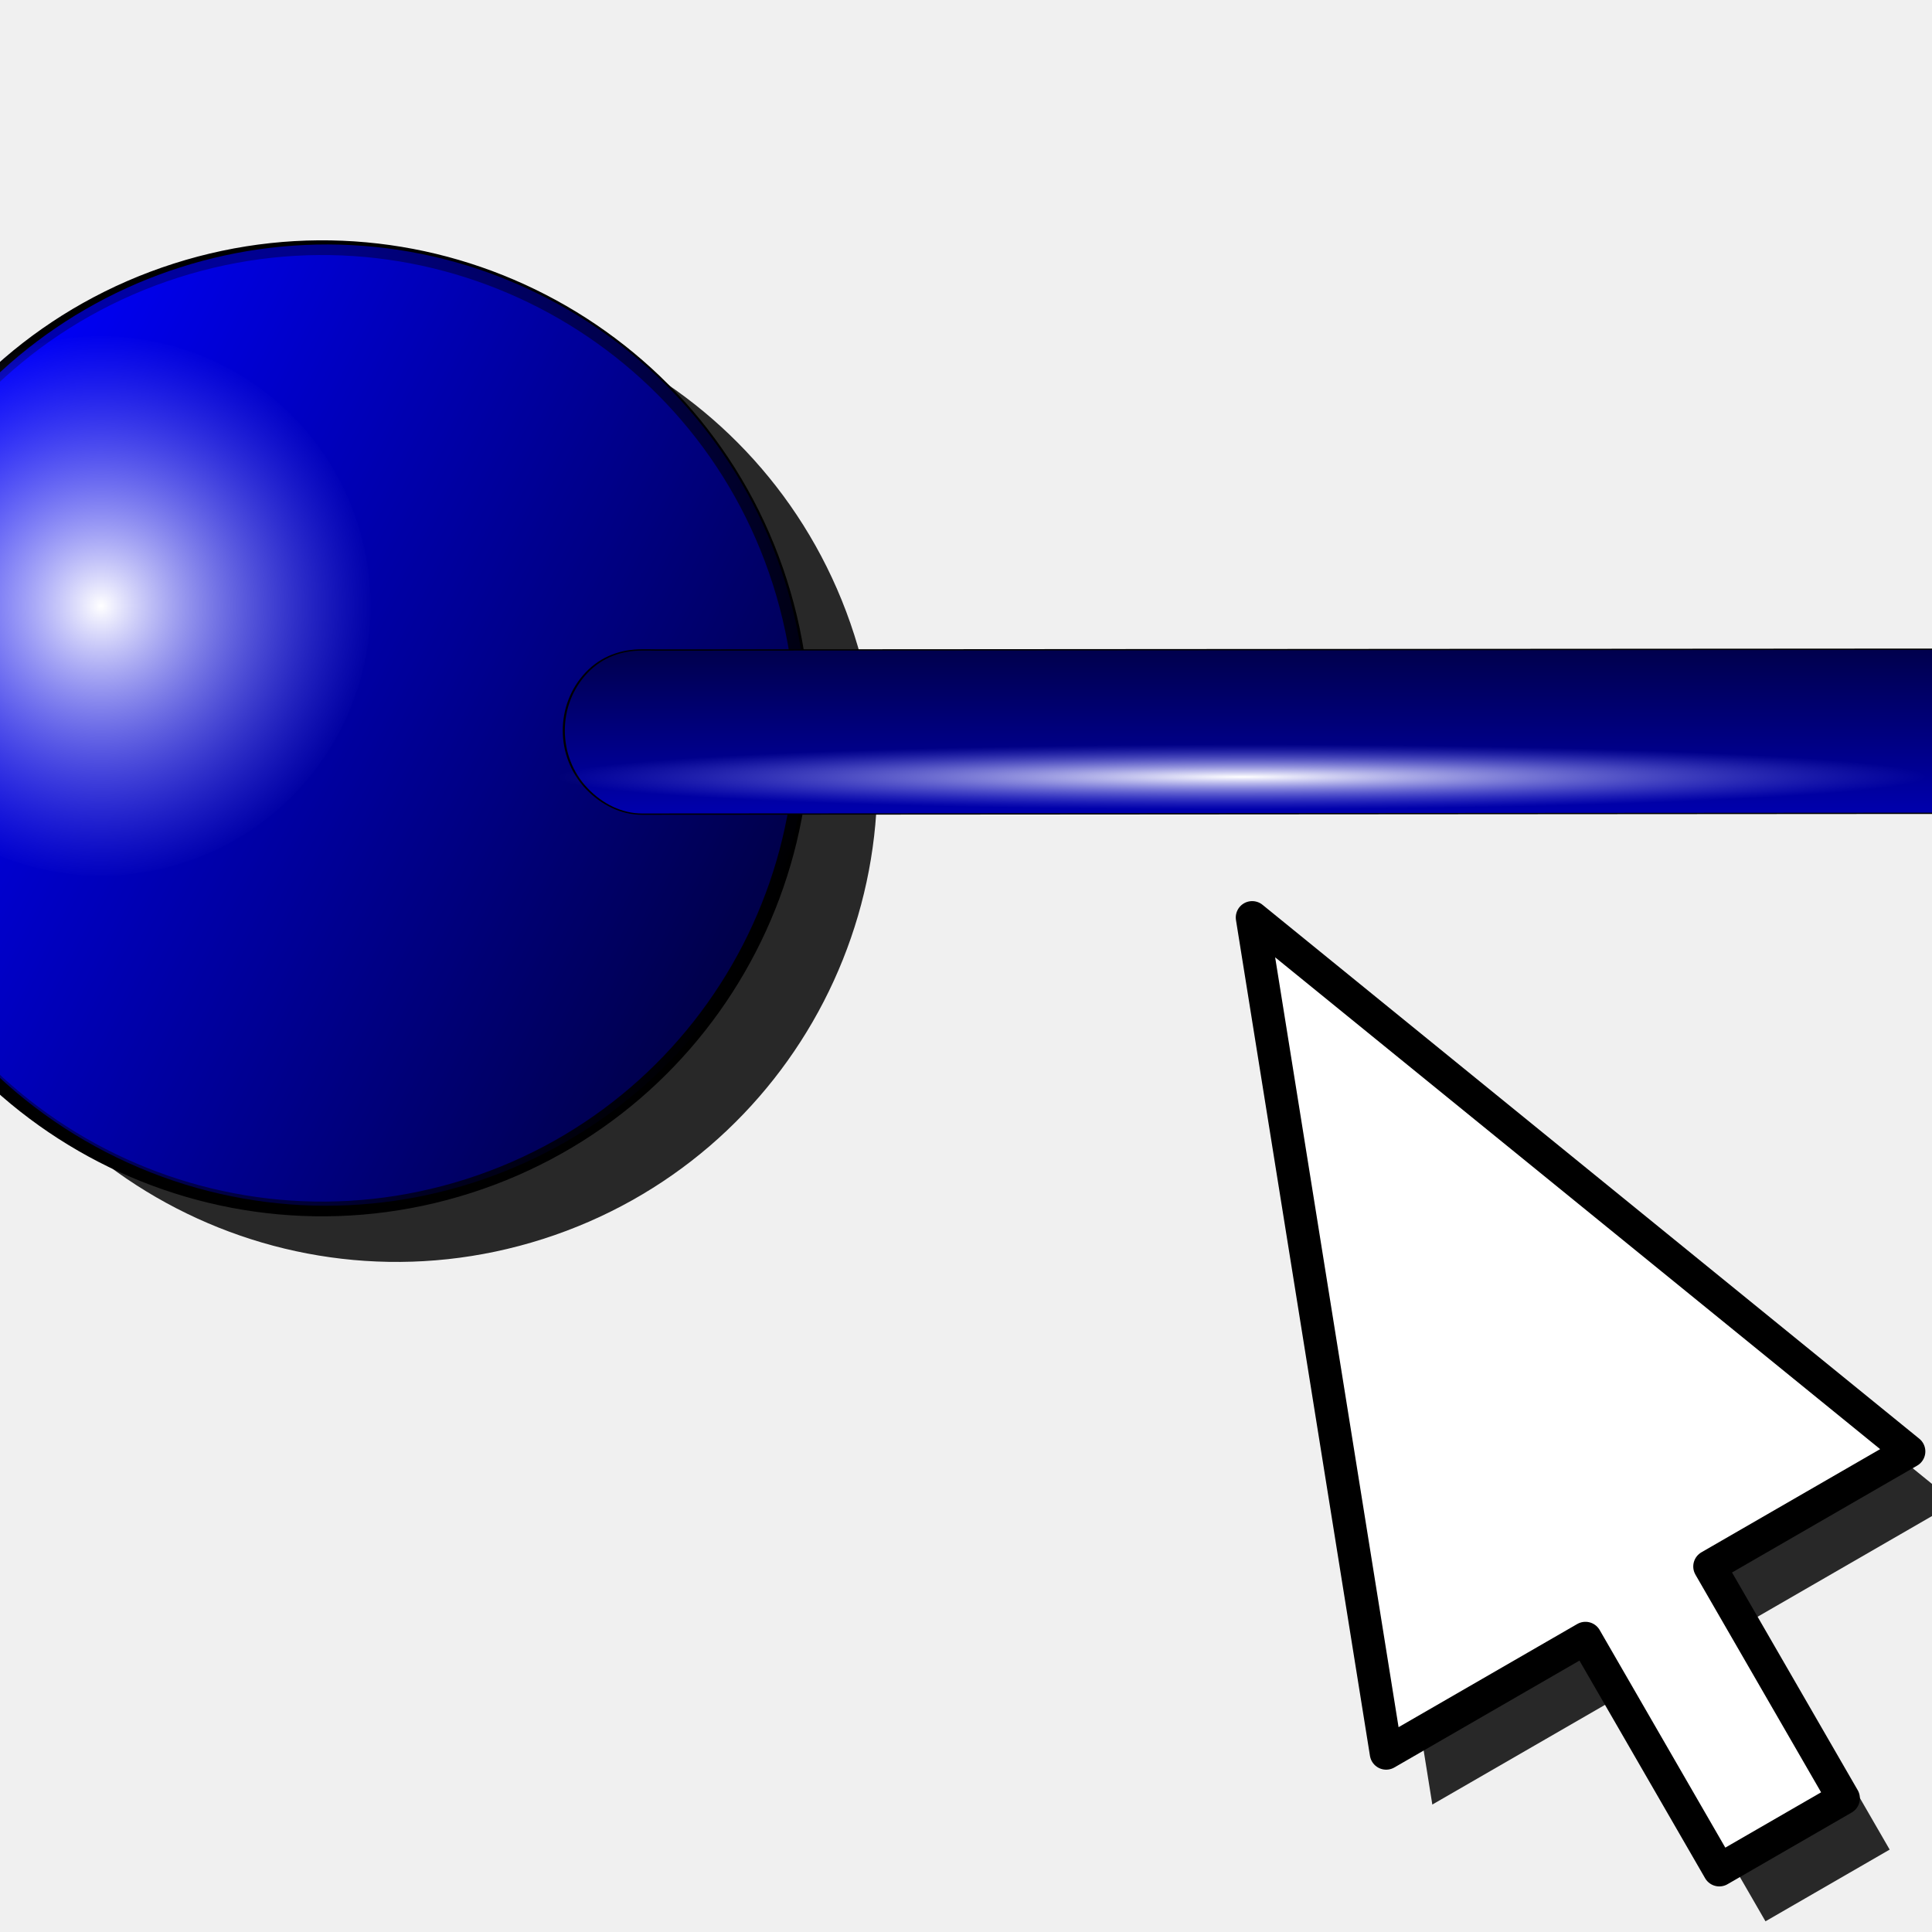
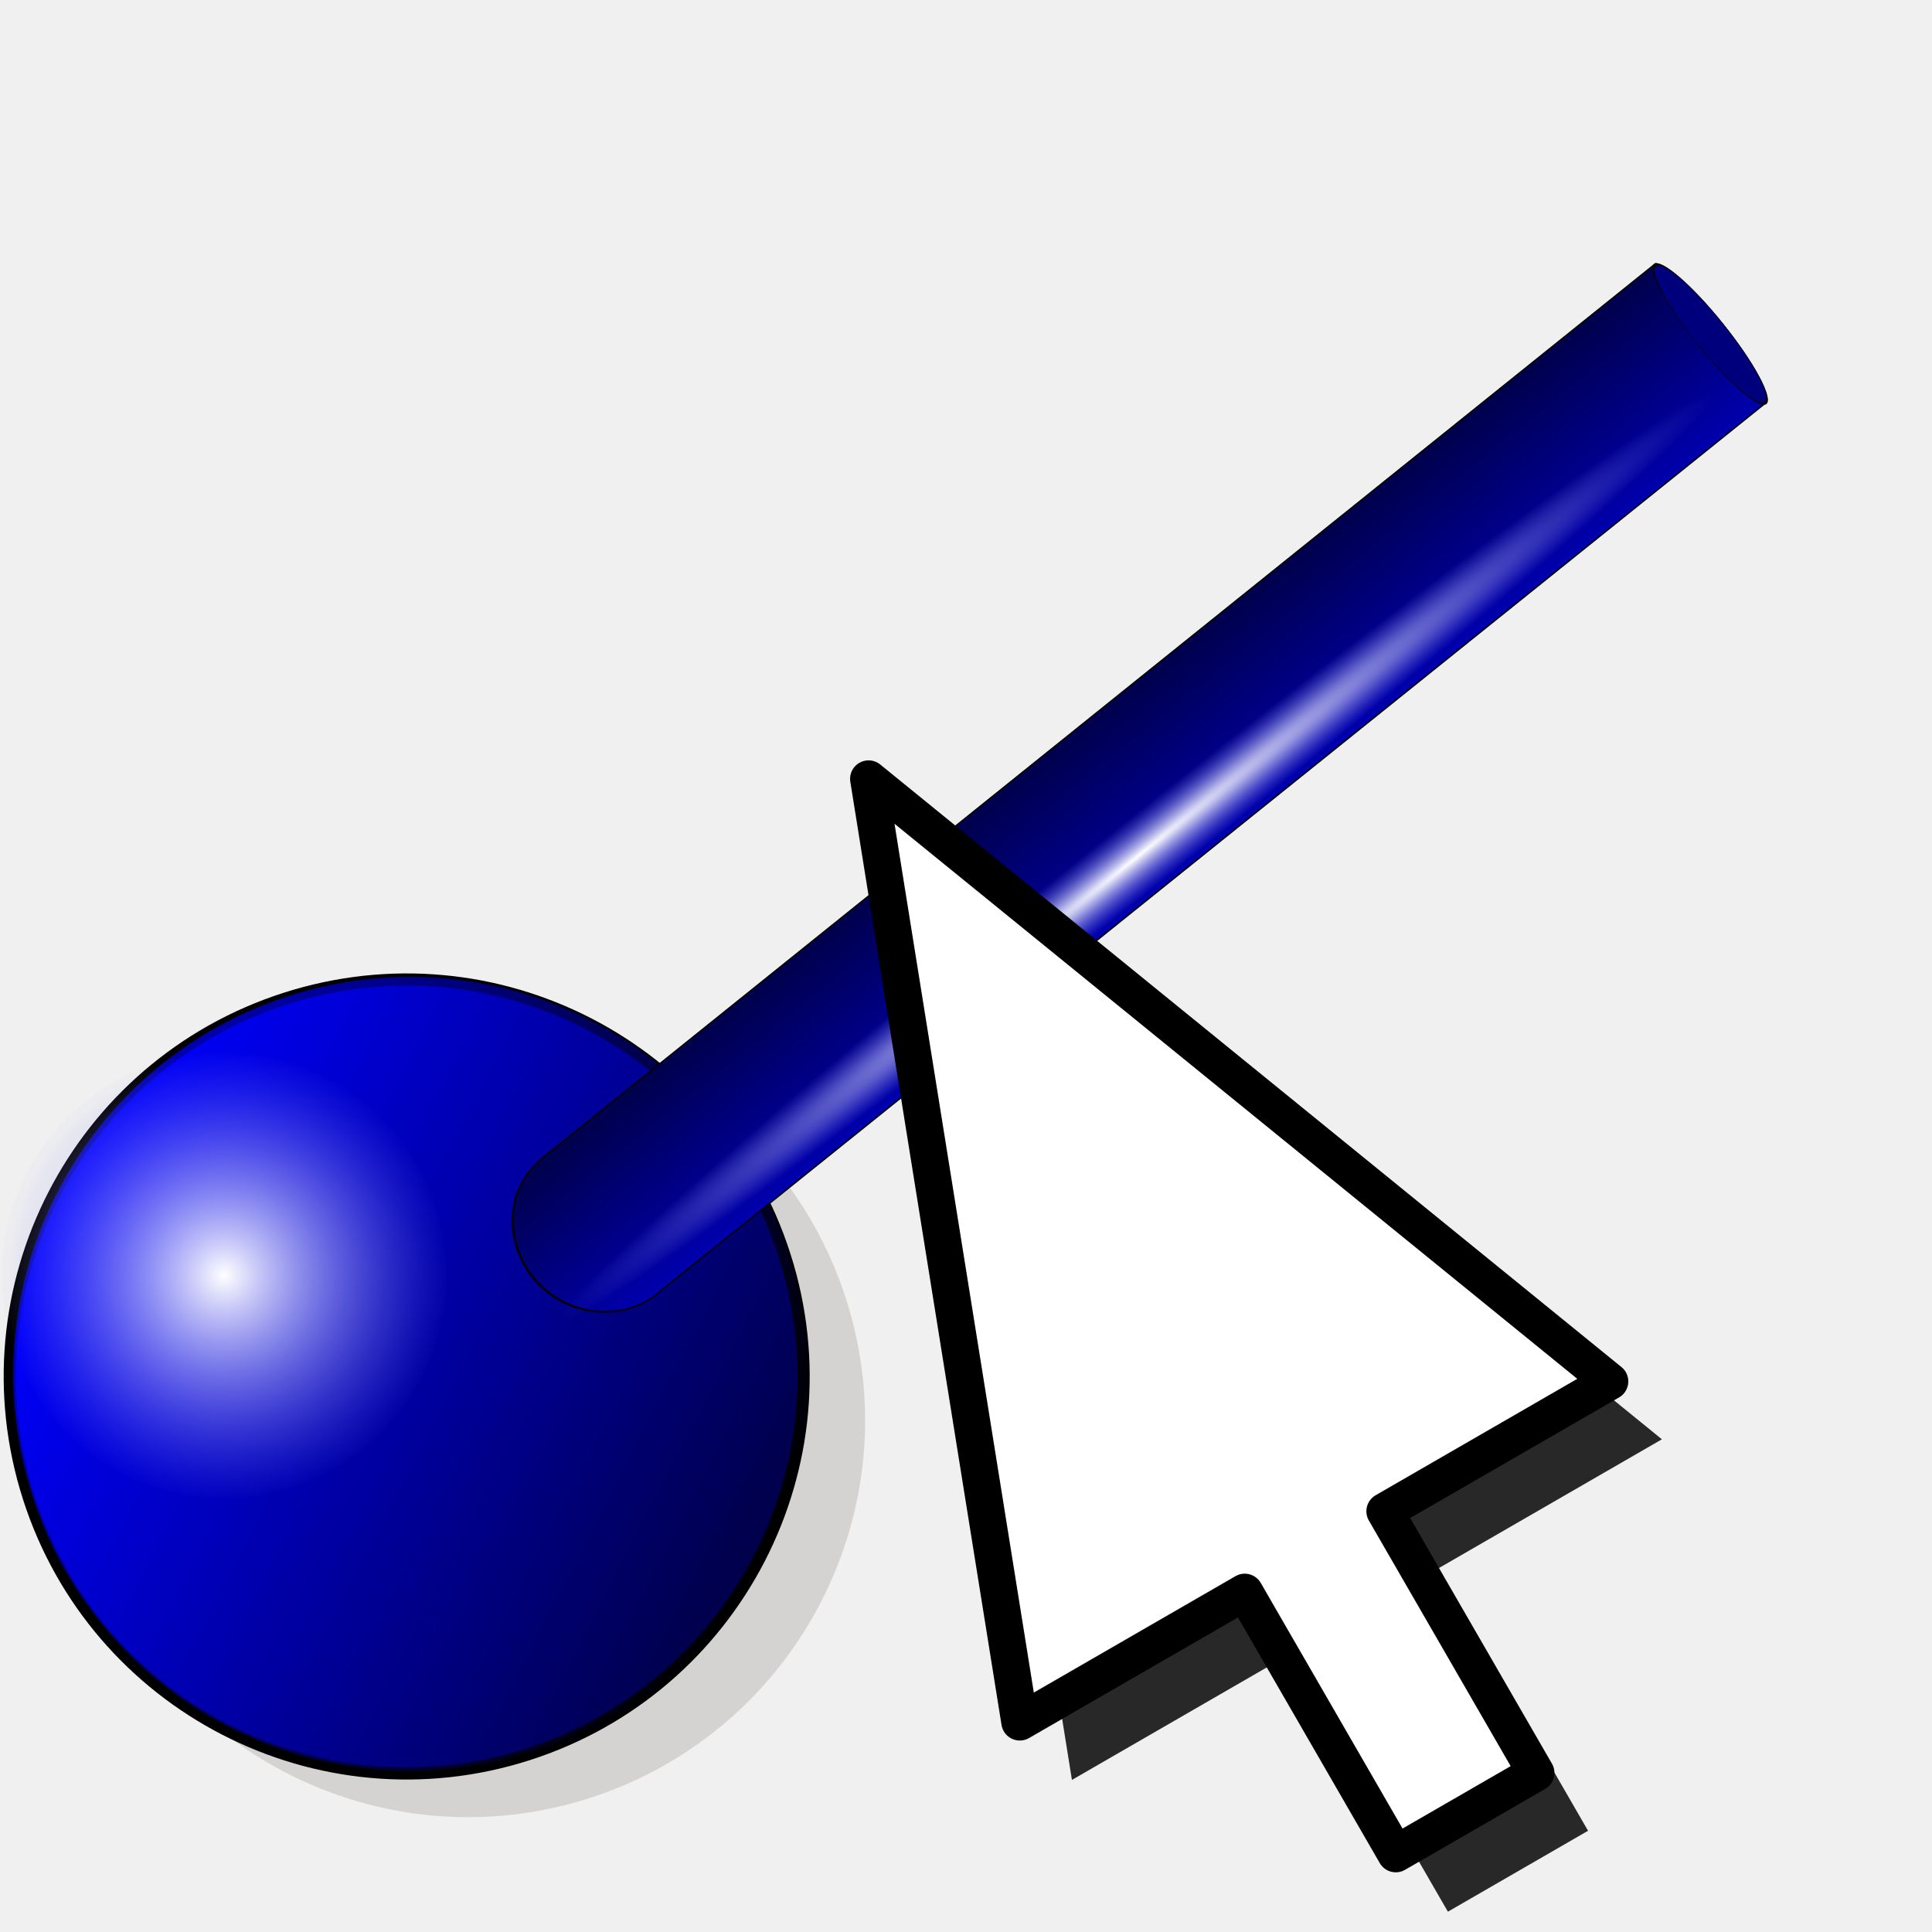
<svg xmlns="http://www.w3.org/2000/svg" xmlns:xlink="http://www.w3.org/1999/xlink" version="1.0" width="100" height="100" id="svg2">
  <defs id="defs4">
-     <radialGradient xlink:href="#linearGradient3252" id="radialGradient2701" gradientUnits="userSpaceOnUse" gradientTransform="matrix(0.6826551,0,0,5.1776581e-2,99.10748,-30.75102)" cx="-89.471" cy="6.2" fx="-89.471" fy="6.2" r="33.768" />
-     <linearGradient xlink:href="#linearGradient3613" id="linearGradient2699" gradientUnits="userSpaceOnUse" gradientTransform="matrix(-1.0713241e-4,-0.2753572,-0.2753572,1.0713241e-4,60.96628,48.49823)" x1="40.687" y1="39.968" x2="73.027" y2="39.968" />
    <linearGradient id="linearGradient3613">
      <stop style="stop-color:#00004c;stop-opacity:1;" offset="0" id="stop3615" />
      <stop style="stop-color:#0000ae;stop-opacity:1;" offset="1" id="stop3617" />
    </linearGradient>
    <linearGradient id="linearGradient3384">
      <stop style="stop-color:#0000ff;stop-opacity:1;" offset="0" id="stop3386" />
      <stop style="stop-color:#000000;stop-opacity:1" offset="1" id="stop3388" />
    </linearGradient>
    <linearGradient id="linearGradient3252">
      <stop style="stop-color:#ffffff;stop-opacity:1" offset="0" id="stop3254" />
      <stop style="stop-color:#7f7fff;stop-opacity:0;" offset="1" id="stop3256" />
    </linearGradient>
-     <linearGradient xlink:href="#linearGradient3384" id="linearGradient2600" gradientUnits="userSpaceOnUse" gradientTransform="matrix(0.2688926,0.2688926,-0.2688926,0.2688926,38.22773,-8.449435)" x1="25.398" y1="63.346" x2="90.625" y2="63.346" />
-     <radialGradient xlink:href="#linearGradient3252" id="radialGradient2602" gradientUnits="userSpaceOnUse" gradientTransform="matrix(0.2134373,0,0,0.2134373,19.80521,5.961047)" cx="58.012" cy="63.346" fx="58.012" fy="63.346" r="33.113" />
-     <linearGradient xlink:href="#linearGradient3384" id="linearGradient3360" gradientUnits="userSpaceOnUse" gradientTransform="matrix(0.2688926,0.2688926,-0.2688926,0.2688926,38.22773,-8.449435)" x1="25.398" y1="63.346" x2="90.625" y2="63.346" />
-     <radialGradient xlink:href="#linearGradient3252" id="radialGradient3362" gradientUnits="userSpaceOnUse" gradientTransform="matrix(0.2134373,0,0,0.2134373,19.80521,5.961047)" cx="58.012" cy="63.346" fx="58.012" fy="63.346" r="33.113" />
-     <linearGradient xlink:href="#linearGradient3613" id="linearGradient3410" gradientUnits="userSpaceOnUse" gradientTransform="matrix(-1.0713241e-4,-0.2753572,-0.2753572,1.0713241e-4,60.96628,48.49823)" x1="40.687" y1="39.968" x2="73.027" y2="39.968" />
-     <radialGradient xlink:href="#linearGradient3252" id="radialGradient3412" gradientUnits="userSpaceOnUse" gradientTransform="matrix(0.6826551,0,0,5.1776581e-2,99.10748,-30.75102)" cx="-89.471" cy="6.2" fx="-89.471" fy="6.2" r="33.768" />
-     <linearGradient xlink:href="#linearGradient3384" id="linearGradient3435" gradientUnits="userSpaceOnUse" gradientTransform="matrix(0.2688926,0.2688926,-0.2688926,0.2688926,38.22773,-8.449435)" x1="25.398" y1="63.346" x2="90.625" y2="63.346" />
-     <radialGradient xlink:href="#linearGradient3252" id="radialGradient3437" gradientUnits="userSpaceOnUse" gradientTransform="matrix(0.2134373,0,0,0.2134373,19.80521,5.961047)" cx="58.012" cy="63.346" fx="58.012" fy="63.346" r="33.113" />
-     <linearGradient xlink:href="#linearGradient3384" id="linearGradient3502" gradientUnits="userSpaceOnUse" gradientTransform="matrix(0.2688926,0.2688926,-0.2688926,0.2688926,38.22773,-8.449435)" x1="25.398" y1="63.346" x2="90.625" y2="63.346" />
-     <radialGradient xlink:href="#linearGradient3252" id="radialGradient3504" gradientUnits="userSpaceOnUse" gradientTransform="matrix(0.2134373,0,0,0.2134373,19.80521,5.961047)" cx="58.012" cy="63.346" fx="58.012" fy="63.346" r="33.113" />
    <linearGradient xlink:href="#linearGradient3384" id="linearGradient3506" gradientUnits="userSpaceOnUse" gradientTransform="matrix(0.2688926,0.2688926,-0.2688926,0.2688926,38.22773,-8.449435)" x1="25.398" y1="63.346" x2="90.625" y2="63.346" />
    <radialGradient xlink:href="#linearGradient3252" id="radialGradient3508" gradientUnits="userSpaceOnUse" gradientTransform="matrix(0.2134373,0,0,0.2134373,19.80521,5.961047)" cx="58.012" cy="63.346" fx="58.012" fy="63.346" r="33.113" />
-     <linearGradient xlink:href="#linearGradient3613" id="linearGradient3510" gradientUnits="userSpaceOnUse" gradientTransform="matrix(-1.0713241e-4,-0.2753572,-0.2753572,1.0713241e-4,60.96628,48.49823)" x1="40.687" y1="39.968" x2="73.027" y2="39.968" />
-     <radialGradient xlink:href="#linearGradient3252" id="radialGradient3512" gradientUnits="userSpaceOnUse" gradientTransform="matrix(0.6826551,0,0,5.1776581e-2,99.10748,-30.75102)" cx="-89.471" cy="6.2" fx="-89.471" fy="6.2" r="33.768" />
-     <linearGradient xlink:href="#linearGradient3384" id="linearGradient3536" gradientUnits="userSpaceOnUse" gradientTransform="matrix(0.2688926,0.2688926,-0.2688926,0.2688926,38.22773,-8.449435)" x1="25.398" y1="63.346" x2="90.625" y2="63.346" />
-     <radialGradient xlink:href="#linearGradient3252" id="radialGradient3538" gradientUnits="userSpaceOnUse" gradientTransform="matrix(0.2134373,0,0,0.2134373,19.80521,5.961047)" cx="58.012" cy="63.346" fx="58.012" fy="63.346" r="33.113" />
-     <linearGradient xlink:href="#linearGradient3613" id="linearGradient3559" gradientUnits="userSpaceOnUse" gradientTransform="matrix(-1.0713241e-4,-0.2753572,-0.2753572,1.0713241e-4,60.96628,48.49823)" x1="40.687" y1="39.968" x2="73.027" y2="39.968" />
-     <radialGradient xlink:href="#linearGradient3252" id="radialGradient3561" gradientUnits="userSpaceOnUse" gradientTransform="matrix(0.6826551,0,0,5.1776581e-2,99.10748,-30.75102)" cx="-89.471" cy="6.2" fx="-89.471" fy="6.2" r="33.768" />
-     <radialGradient xlink:href="#linearGradient3252" id="radialGradient3564" gradientUnits="userSpaceOnUse" gradientTransform="matrix(1.050703,0,0,4.9809808e-2,86.85872,52.1944)" cx="-89.471" cy="6.2" fx="-89.471" fy="6.2" r="33.768" />
-     <linearGradient xlink:href="#linearGradient3613" id="linearGradient3570" gradientUnits="userSpaceOnUse" gradientTransform="matrix(-0.1917176,-0.182798,-0.2925777,0.3066209,53.47018,-54.83419)" x1="40.687" y1="39.968" x2="73.027" y2="39.968" />
-     <linearGradient xlink:href="#linearGradient3384" id="linearGradient2725" gradientUnits="userSpaceOnUse" gradientTransform="matrix(0.2688926,0.2688926,-0.2688926,0.2688926,38.22773,-8.449435)" x1="25.398" y1="63.346" x2="90.625" y2="63.346" />
-     <radialGradient xlink:href="#linearGradient3252" id="radialGradient2727" gradientUnits="userSpaceOnUse" gradientTransform="matrix(0.2134373,0,0,0.2134373,19.80521,5.961047)" cx="58.012" cy="63.346" fx="58.012" fy="63.346" r="33.113" />
+     <linearGradient xlink:href="#linearGradient3613" id="linearGradient4250" gradientUnits="userSpaceOnUse" gradientTransform="matrix(-1.0713241e-4,-0.2753572,-0.2753572,1.0713241e-4,60.96628,48.49823)" x1="40.687" y1="39.968" x2="73.027" y2="39.968" />
+     <radialGradient xlink:href="#linearGradient3252" id="radialGradient4252" gradientUnits="userSpaceOnUse" gradientTransform="matrix(0.6826551,0,0,0.05177658,99.10748,-30.75102)" cx="-89.471" cy="6.2" fx="-89.471" fy="6.2" r="33.768" />
+     <linearGradient xlink:href="#linearGradient3613" id="linearGradient3047" gradientUnits="userSpaceOnUse" gradientTransform="matrix(-1.0713241e-4,-0.2753572,-0.2753572,1.0713241e-4,60.96628,48.49823)" x1="40.687" y1="39.968" x2="73.027" y2="39.968" />
+     <radialGradient xlink:href="#linearGradient3252" id="radialGradient3049" gradientUnits="userSpaceOnUse" gradientTransform="matrix(0.6826551,0,0,0.05177658,99.10748,-30.75102)" cx="-89.471" cy="6.2" fx="-89.471" fy="6.2" r="33.768" />
  </defs>
-   <path style="fill:#282828;fill-opacity:1;fill-rule:evenodd;stroke:none;stroke-width:1.697;stroke-linecap:round;stroke-linejoin:round;stroke-miterlimit:4;stroke-dashoffset:0;stroke-opacity:1" d="M 67.202,50.144 L 74.137,93.403 L 84.453,87.447 L 91.381,99.447 L 97.809,95.735 L 90.881,83.736 L 101.197,77.78 L 67.202,50.144 z " id="path3688" />
-   <path d="M 44.219,32.867 C 48.403,45.95 41.189,59.948 28.105,64.13 C 15.021,68.312 1.025,61.095 -3.155,48.01 C -7.34,34.928 -0.125,20.93 12.959,16.747 C 26.042,12.565 40.039,19.782 44.219,32.867 L 44.219,32.867 z " style="fill:#282828;fill-opacity:1;fill-rule:evenodd;stroke:none;stroke-width:0.398px;stroke-linecap:butt;stroke-linejoin:miter;stroke-opacity:1" id="path3416" />
-   <g transform="matrix(1.909945,-0.6105336,0.6105336,1.909945,-68.14338,13.80716)" id="g3418">
-     <path id="path3420" style="fill:#0000ff;fill-opacity:1;fill-rule:evenodd;stroke:#000000;stroke-width:0.38px;stroke-linecap:butt;stroke-linejoin:miter;stroke-opacity:1" d="M 49.067,24.229 C 49.068,31.079 43.515,36.633 36.665,36.633 C 29.815,36.633 24.262,31.079 24.263,24.229 C 24.262,17.379 29.815,11.825 36.665,11.825 C 43.515,11.825 49.068,17.379 49.067,24.229 L 49.067,24.229 z " />
-     <path id="path3422" style="opacity:0.717;fill:url(#linearGradient2725);fill-opacity:1;fill-rule:evenodd;stroke:none;stroke-width:1px;stroke-linecap:butt;stroke-linejoin:miter;stroke-opacity:1" d="M 45.563,32.952 C 40.72,37.797 32.866,37.798 28.022,32.954 C 23.178,28.11 23.179,20.256 28.024,15.413 C 32.867,10.568 40.721,10.568 45.564,15.412 C 50.408,20.256 50.408,28.109 45.563,32.952 L 45.563,32.952 z " />
-     <path id="path3424" style="fill:url(#radialGradient2727);fill-opacity:1;fill-rule:evenodd;stroke:none;stroke-width:1px;stroke-linecap:butt;stroke-linejoin:miter;stroke-opacity:1" d="M 39.148,19.481 C 39.149,23.326 36.032,26.444 32.187,26.444 C 28.342,26.444 25.225,23.326 25.226,19.481 C 25.225,15.637 28.342,12.519 32.187,12.519 C 36.032,12.519 39.149,15.637 39.148,19.481 L 39.148,19.481 z " />
+   <path style="fill:#282828;fill-opacity:1;fill-rule:evenodd;stroke:none" d="M 47.656,43.31 55.483,92.128 67.124,85.407 74.943,98.949 82.197,94.76 74.379,81.219 86.02,74.498 47.656,43.31 z" id="path3688" />
+   <path d="M 43.797,67.256 C 47.253,78.062 41.294,89.623 30.488,93.077 19.682,96.531 8.122,90.57 4.67,79.764 1.214,68.958 7.173,57.397 17.979,53.943 c 10.806,-3.454 22.366,2.507 25.818,13.313 l 0,0 z" style="fill:#d5d2d2;fill-opacity:1;fill-rule:evenodd;stroke:none" id="path3416" />
+   <g transform="matrix(1.577455,-0.5042499,0.5042499,1.577455,-49.00483,51.51453)" id="g3418">
+     <path id="path3420" style="fill:#0000ff;fill-opacity:1;fill-rule:evenodd;stroke:#000000;stroke-width:0.38px;stroke-linecap:butt;stroke-linejoin:miter;stroke-opacity:1" d="m 49.067,24.229 c 0.001,6.85 -5.552,12.404 -12.402,12.404 -6.85,0 -12.403,-5.554 -12.402,-12.404 -0.001,-6.85 5.552,-12.404 12.402,-12.404 6.85,0 12.403,5.554 12.402,12.404 l 0,0 z" />
+     <path id="path3422" style="opacity:0.717;fill:url(#linearGradient3506);fill-opacity:1;fill-rule:evenodd;stroke:none" d="m 45.563,32.952 c -4.843,4.845 -12.697,4.845 -17.541,0.002 -4.844,-4.844 -4.843,-12.698 0.002,-17.541 4.843,-4.845 12.697,-4.845 17.541,-0.002 4.844,4.844 4.843,12.698 -0.002,17.541 l 0,0 z" />
+     <path id="path3424" style="fill:url(#radialGradient3508);fill-opacity:1;fill-rule:evenodd;stroke:none" d="m 39.148,19.481 c 6.73e-4,3.845 -3.116,6.962 -6.961,6.962 -3.845,0 -6.962,-3.117 -6.961,-6.962 -6.73e-4,-3.845 3.116,-6.962 6.961,-6.962 3.845,0 6.962,3.117 6.961,6.962 l 0,0 z" />
  </g>
-   <g id="g2623" transform="matrix(-1.539141,6.0468825e-4,-3.7799594e-4,-0.9620141,122.8481,69.45001)">
-     <path d="M 58.215,28.46 C 58.884,28.459 59.537,28.964 60.047,29.819 C 61.068,31.531 61.069,34.312 60.05,36.024 C 59.54,36.88 58.888,37.227 58.219,37.227 C 58.046,37.227 57.893,37.228 57.693,37.221 L 13.961,37.238 L 13.958,28.478 L 58.215,28.46 z " style="fill:#0000bc;fill-opacity:1;fill-rule:evenodd;stroke:#000000;stroke-width:0.138;stroke-linecap:round;stroke-linejoin:round;stroke-miterlimit:4;stroke-dasharray:none;stroke-dashoffset:2.634;stroke-opacity:1" id="path2625" />
-     <path d="M 58.215,28.46 C 58.884,28.459 59.537,28.964 60.047,29.819 C 61.068,31.531 61.069,34.312 60.05,36.024 C 59.54,36.88 58.888,37.227 58.219,37.227 C 58.046,37.227 57.893,37.228 57.693,37.221 L 13.999,37.238 L 13.995,28.478 L 58.215,28.46 z " style="fill:url(#linearGradient2699);fill-opacity:1;fill-rule:evenodd;stroke:none;stroke-width:0.5;stroke-linecap:round;stroke-linejoin:round;stroke-miterlimit:4;stroke-dasharray:none;stroke-dashoffset:2.634;stroke-opacity:1" id="path2627" />
-     <g style="fill:#00007c;fill-opacity:1" transform="matrix(-2.0714255e-5,-0.2753572,-5.3240838e-2,1.0713241e-4,17.7139,29.6397)" id="g2629">
-       <path d="M 90.625,63.346 C 90.628,81.36 76.026,95.965 58.012,95.965 C 39.997,95.965 25.395,81.36 25.398,63.346 C 25.395,45.332 39.997,30.727 58.012,30.727 C 76.026,30.727 90.628,45.332 90.625,63.346 L 90.625,63.346 z " transform="matrix(0,-0.2910472,0.4882663,0,-42.57093,87.17801)" style="fill:#00007c;fill-opacity:1;fill-rule:evenodd;stroke:#000000;stroke-width:1px;stroke-linecap:butt;stroke-linejoin:miter;stroke-opacity:1" id="path2631" />
-       <path d="M 90.625,63.346 C 90.628,81.36 76.026,95.965 58.012,95.965 C 39.997,95.965 25.395,81.36 25.398,63.346 C 25.395,45.332 39.997,30.727 58.012,30.727 C 76.026,30.727 90.628,45.332 90.625,63.346 L 90.625,63.346 z " transform="matrix(0.3452564,-0.2058015,0.3452564,0.2058015,-53.44229,69.13691)" style="opacity:0.717;fill:#00007c;fill-opacity:1;fill-rule:evenodd;stroke:#000000;stroke-width:1px;stroke-linecap:butt;stroke-linejoin:miter;stroke-opacity:1" id="path2633" />
+   <g id="g2623" transform="matrix(-1.29883,1.043113,-0.6519801,-0.8118117,128.0828,29.37265)">
+     <path d="m 58.215,28.46 c 0.669,-2.6e-4 1.322,0.504 1.832,1.36 1.021,1.711 1.022,4.492 0.002,6.204 -0.51,0.856 -1.162,1.203 -1.831,1.203 -0.173,6.7e-5 -0.326,0.001 -0.526,-0.006 l -43.731,0.017 -0.003,-8.76 44.258,-0.018 z" style="fill:#0000bc;fill-opacity:1;fill-rule:evenodd;stroke:#000000;stroke-width:0.138;stroke-linecap:round;stroke-linejoin:round;stroke-miterlimit:4;stroke-opacity:1;stroke-dasharray:none;stroke-dashoffset:2.634" id="path2625" />
+     <path d="m 58.215,28.46 c 0.669,-2.6e-4 1.322,0.504 1.832,1.36 1.021,1.711 1.022,4.492 0.002,6.204 -0.51,0.856 -1.162,1.203 -1.831,1.203 -0.173,6.7e-5 -0.326,0.001 -0.526,-0.006 l -43.694,0.017 -0.003,-8.76 44.22,-0.018 z" style="fill:url(#linearGradient3047);fill-opacity:1;fill-rule:evenodd;stroke:none" id="path2627" />
+     <g style="fill:#00007c;fill-opacity:1" transform="matrix(-2.0714255e-5,-0.2753572,-0.05324084,1.0713241e-4,17.7139,29.6397)" id="g2629">
+       <path d="M 90.625,63.346 C 90.628,81.36 76.026,95.965 58.012,95.965 c -18.014,0 -32.617,-14.605 -32.613,-32.619 -0.003,-18.014 14.599,-32.619 32.613,-32.619 18.014,0 32.617,14.605 32.613,32.619 l 0,0 z" transform="matrix(0,-0.2910472,0.4882663,0,-42.57093,87.17801)" style="fill:#00007c;fill-opacity:1;fill-rule:evenodd;stroke:#000000;stroke-width:1px;stroke-linecap:butt;stroke-linejoin:miter;stroke-opacity:1" id="path2631" />
+       <path d="M 90.625,63.346 C 90.628,81.36 76.026,95.965 58.012,95.965 c -18.014,0 -32.617,-14.605 -32.613,-32.619 -0.003,-18.014 14.599,-32.619 32.613,-32.619 18.014,0 32.617,14.605 32.613,32.619 l 0,0 z" transform="matrix(0.3452564,-0.2058015,0.3452564,0.2058015,-53.44229,69.13691)" style="opacity:0.717;fill:#00007c;fill-opacity:1;fill-rule:evenodd;stroke:#000000;stroke-width:1px;stroke-linecap:butt;stroke-linejoin:miter;stroke-opacity:1" id="path2633" />
    </g>
-     <rect transform="matrix(0.9999999,-3.8906696e-4,-3.8906696e-4,-0.9999999,0,0)" id="rect2635" style="fill:url(#radialGradient2701);fill-opacity:1;fill-rule:evenodd;stroke:none;stroke-width:0.502;stroke-linecap:round;stroke-linejoin:round;stroke-miterlimit:4;stroke-dasharray:none;stroke-dashoffset:2.634;stroke-opacity:1" y="-32.178" x="14.978" height="3.497" width="46.104" />
+     <rect transform="matrix(0.9999999,-3.8906696e-4,-3.8906696e-4,-0.9999999,0,0)" id="rect2635" style="fill:url(#radialGradient3049);fill-opacity:1;fill-rule:evenodd;stroke:none" y="-32.178" x="14.978" height="3.497" width="46.104" />
  </g>
-   <path style="fill:#ffffff;fill-opacity:1;fill-rule:evenodd;stroke:#000000;stroke-width:1.697;stroke-linecap:round;stroke-linejoin:round;stroke-miterlimit:4;stroke-dashoffset:0;stroke-opacity:1" d="M 64.812,47.49 L 71.747,90.749 L 82.063,84.793 L 88.991,96.792 L 95.419,93.081 L 88.491,81.081 L 98.807,75.126 L 64.812,47.49 z " id="path6783" />
+   <path style="fill:#ffffff;fill-opacity:1;fill-rule:evenodd;stroke:#000000;stroke-width:1.915;stroke-linecap:round;stroke-linejoin:round;stroke-miterlimit:4;stroke-opacity:1;stroke-dashoffset:0" d="m 44.958,40.314 7.827,48.818 11.642,-6.721 7.818,13.542 7.254,-4.188 L 71.681,78.223 83.323,71.502 44.958,40.314 z" id="path6783" />
</svg>
